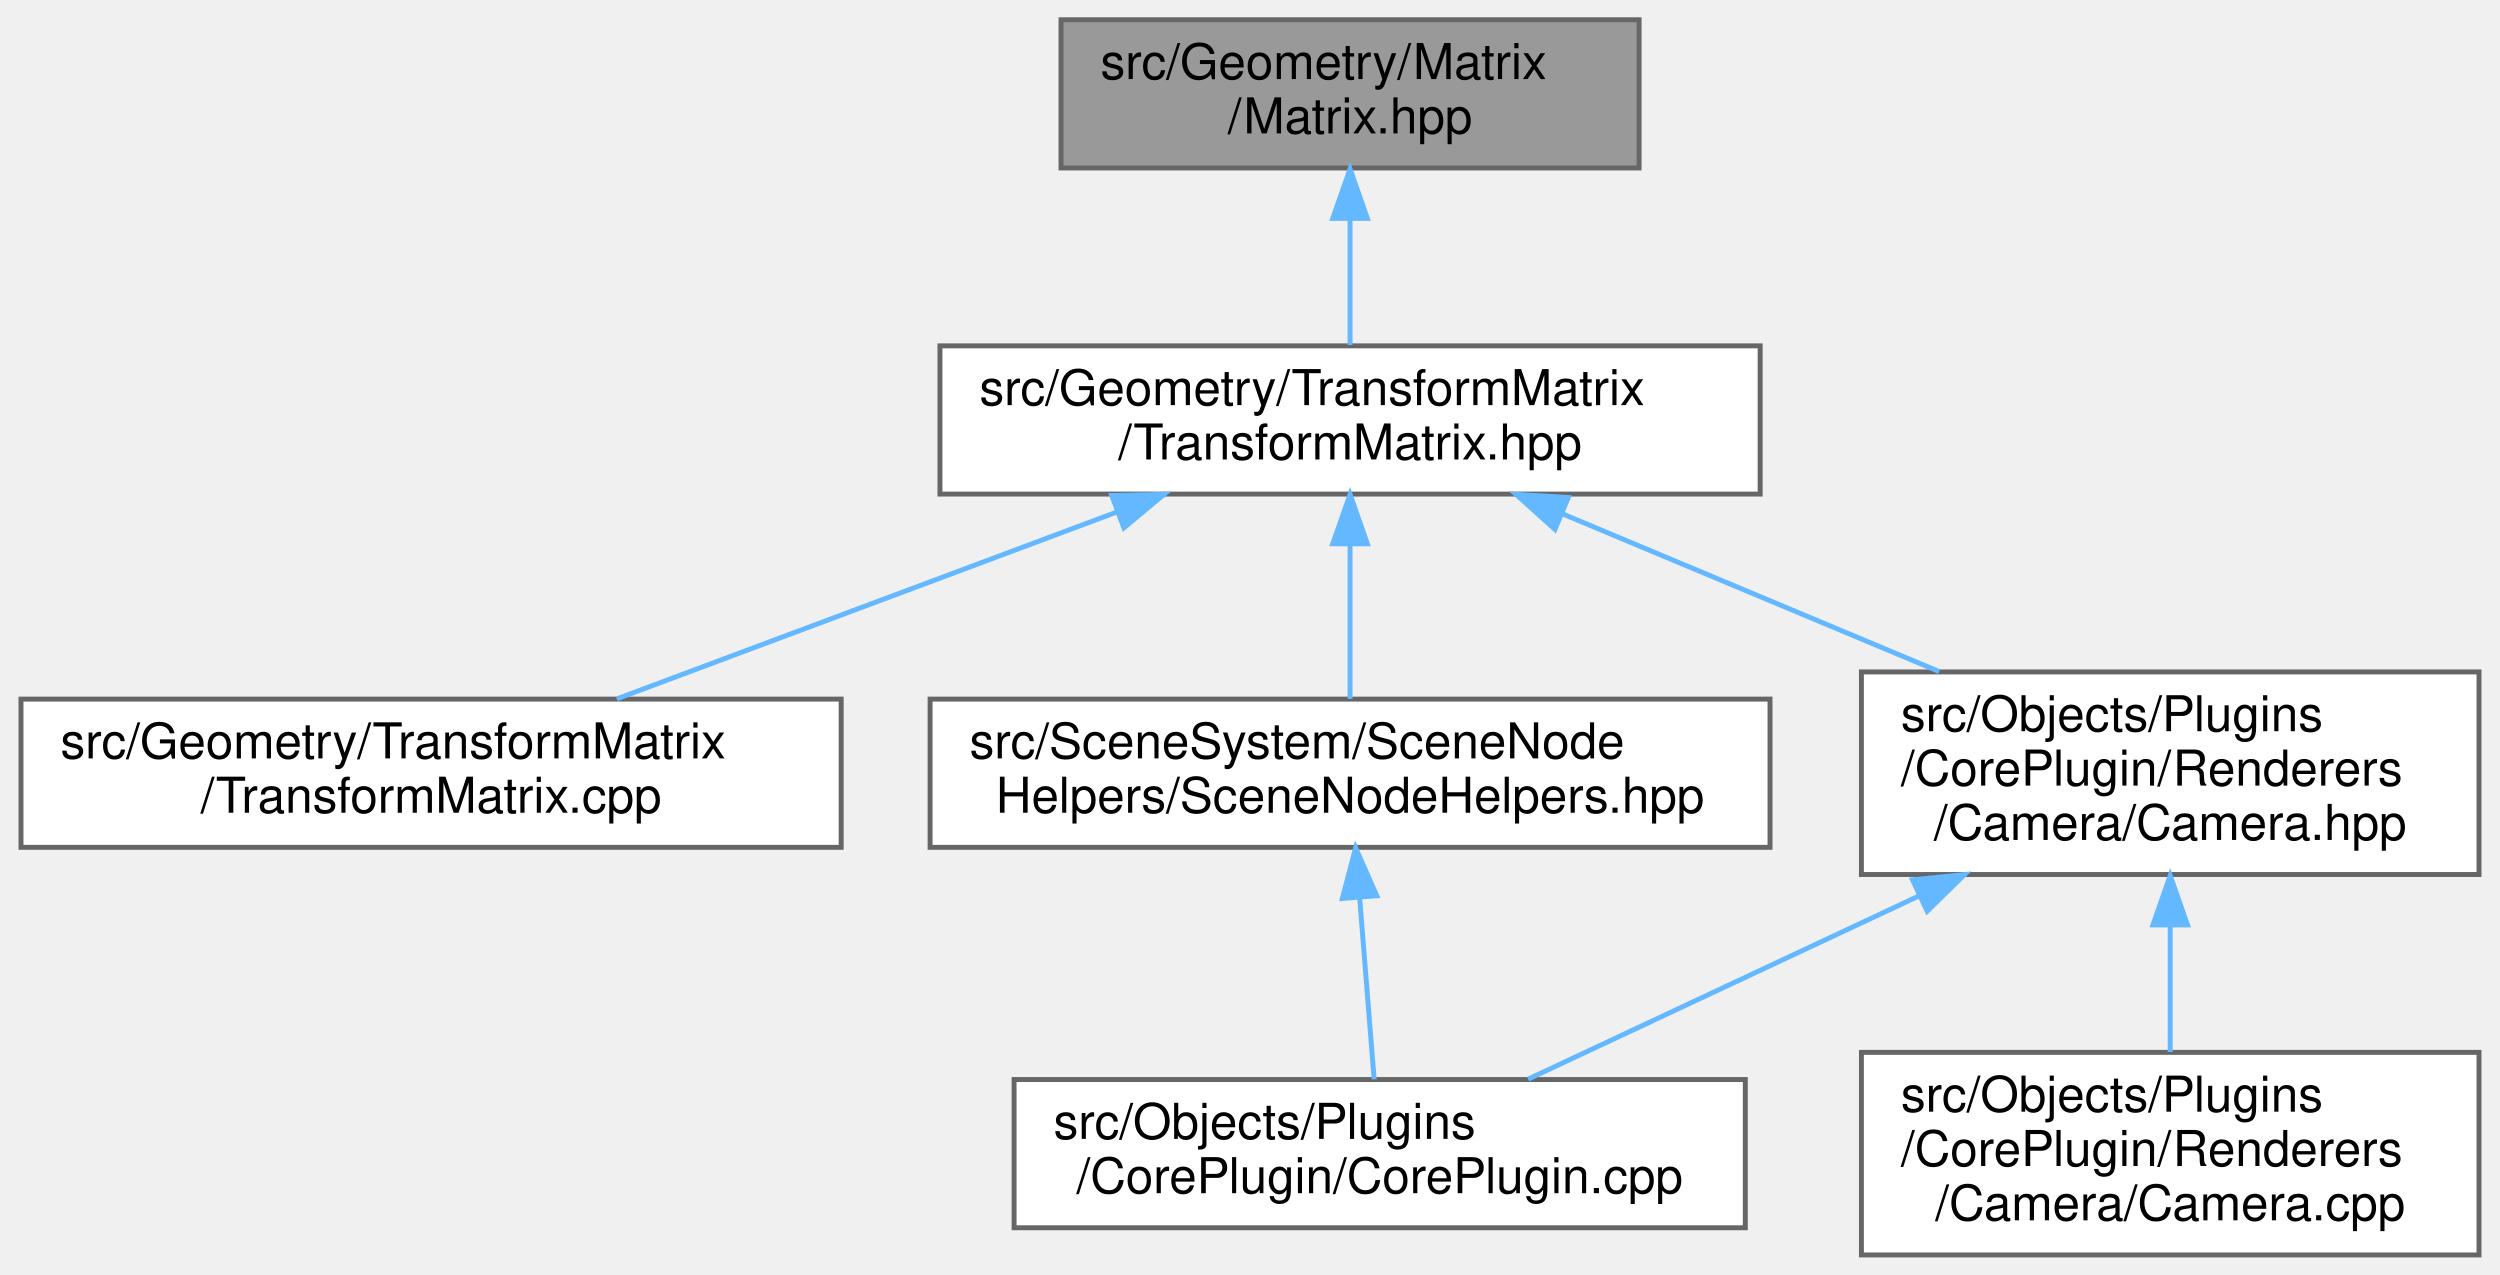
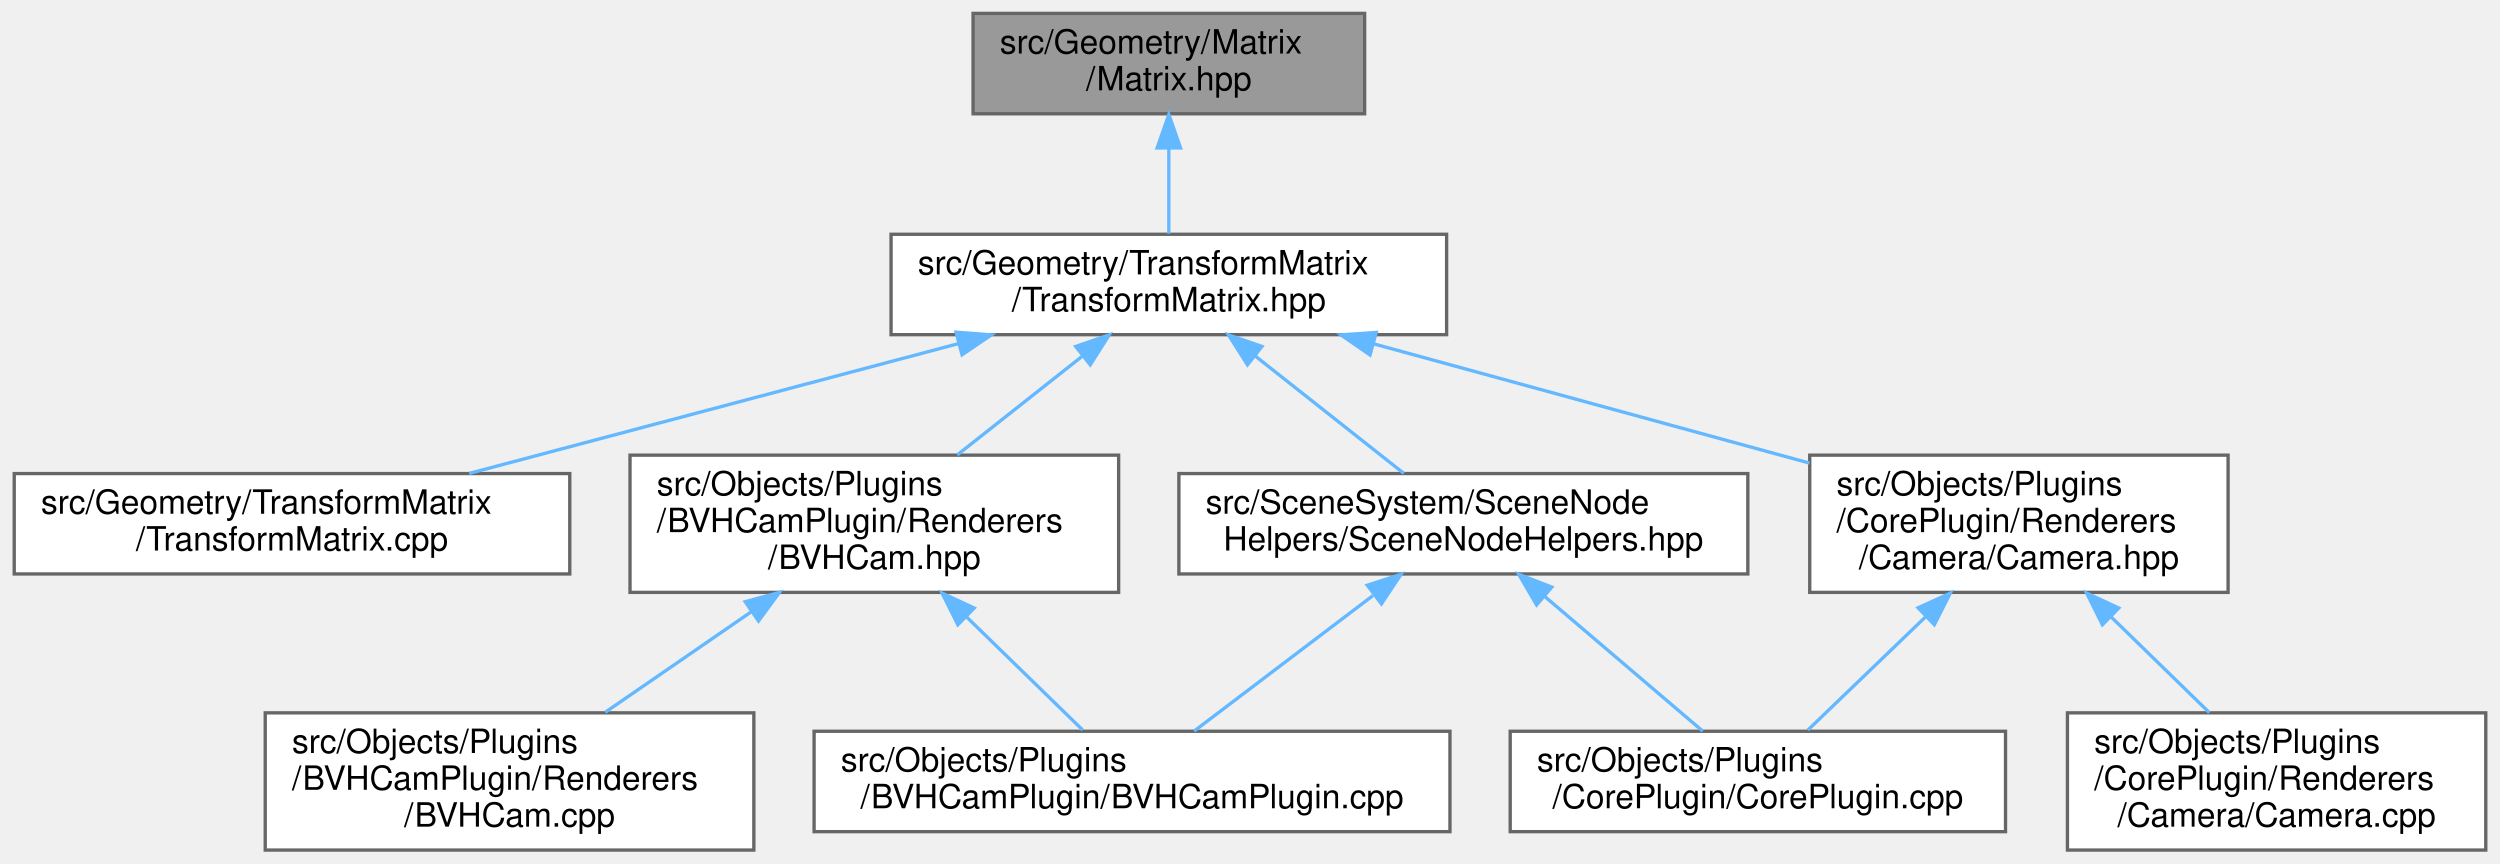
- <svg xmlns="http://www.w3.org/2000/svg" xmlns:xlink="http://www.w3.org/1999/xlink" width="506pt" height="258pt" viewBox="0.00 0.00 505.50 258.00">
+ <svg xmlns="http://www.w3.org/2000/svg" xmlns:xlink="http://www.w3.org/1999/xlink" width="747pt" height="258pt" viewBox="0.00 0.00 746.50 258.00">
  <g id="graph0" class="graph" transform="scale(1 1) rotate(0) translate(4 254)">
    <g id="Node000001" class="node">
      <g id="a_Node000001">
        <a xlink:title="Fixed-size generic matrix template used across geometry types.">
-           <polygon fill="#999999" stroke="#666666" points="327.5,-250 210.5,-250 210.5,-220 327.5,-220 327.5,-250" />
-           <text text-anchor="start" x="218.5" y="-238" font-family="Helvetica,sans-Serif" font-size="10.00">src/Geometry/Matrix</text>
-           <text text-anchor="middle" x="269" y="-227" font-family="Helvetica,sans-Serif" font-size="10.00">/Matrix.hpp</text>
+           <polygon fill="#999999" stroke="#666666" points="403.5,-250 286.5,-250 286.5,-220 403.5,-220 403.5,-250" />
+           <text text-anchor="start" x="294.5" y="-238" font-family="Helvetica,sans-Serif" font-size="10.00">src/Geometry/Matrix</text>
+           <text text-anchor="middle" x="345" y="-227" font-family="Helvetica,sans-Serif" font-size="10.00">/Matrix.hpp</text>
        </a>
      </g>
    </g>
    <g id="Node000002" class="node">
      <g id="a_Node000002">
        <a xlink:href="TransformMatrix_8hpp.html" target="_top" xlink:title="Affine transform matrix utilities used for camera and object transforms.">
-           <polygon fill="white" stroke="#666666" points="352,-184 186,-184 186,-154 352,-154 352,-184" />
-           <text text-anchor="start" x="194" y="-172" font-family="Helvetica,sans-Serif" font-size="10.00">src/Geometry/TransformMatrix</text>
-           <text text-anchor="middle" x="269" y="-161" font-family="Helvetica,sans-Serif" font-size="10.00">/TransformMatrix.hpp</text>
+           <polygon fill="white" stroke="#666666" points="428,-184 262,-184 262,-154 428,-154 428,-184" />
+           <text text-anchor="start" x="270" y="-172" font-family="Helvetica,sans-Serif" font-size="10.00">src/Geometry/TransformMatrix</text>
+           <text text-anchor="middle" x="345" y="-161" font-family="Helvetica,sans-Serif" font-size="10.00">/TransformMatrix.hpp</text>
        </a>
      </g>
    </g>
    <g id="edge1_Node000001_Node000002" class="edge">
      <g id="a_edge1_Node000001_Node000002">
        <a xlink:title=" ">
-           <path fill="none" stroke="#63b8ff" d="M269,-209.54C269,-200.96 269,-191.61 269,-184.16" />
-           <polygon fill="#63b8ff" stroke="#63b8ff" points="265.5,-209.8 269,-219.8 272.5,-209.8 265.5,-209.8" />
+           <path fill="none" stroke="#63b8ff" d="M345,-209.54C345,-200.96 345,-191.61 345,-184.16" />
+           <polygon fill="#63b8ff" stroke="#63b8ff" points="341.5,-209.8 345,-219.8 348.5,-209.8 341.5,-209.8" />
        </a>
      </g>
    </g>
    <g id="Node000003" class="node">
      <g id="a_Node000003">
        <a xlink:href="TransformMatrix_8cpp.html" target="_top" xlink:title="Implementation of affine transform helpers used across geometry.">
          <polygon fill="white" stroke="#666666" points="166,-112.5 0,-112.5 0,-82.5 166,-82.5 166,-112.5" />
          <text text-anchor="start" x="8" y="-100.5" font-family="Helvetica,sans-Serif" font-size="10.00">src/Geometry/TransformMatrix</text>
          <text text-anchor="middle" x="83" y="-89.5" font-family="Helvetica,sans-Serif" font-size="10.00">/TransformMatrix.cpp</text>
        </a>
      </g>
    </g>
    <g id="edge2_Node000002_Node000003" class="edge">
      <g id="a_edge2_Node000002_Node000003">
        <a xlink:title=" ">
-           <path fill="none" stroke="#63b8ff" d="M221.94,-150.42C190.54,-138.68 149.81,-123.47 120.58,-112.54" />
-           <polygon fill="#63b8ff" stroke="#63b8ff" points="220.77,-153.71 231.36,-153.94 223.22,-147.16 220.77,-153.71" />
+           <path fill="none" stroke="#63b8ff" d="M282.11,-151.32C237.46,-139.47 178.18,-123.75 135.94,-112.54" />
+           <polygon fill="#63b8ff" stroke="#63b8ff" points="281.42,-154.75 291.98,-153.94 283.21,-147.99 281.42,-154.75" />
        </a>
      </g>
    </g>
    <g id="Node000004" class="node">
      <g id="a_Node000004">
-         <a xlink:href="Camera_8hpp.html" target="_top" xlink:title="Declaration for the camera-based renderer used by the raytracer.">
-           <polygon fill="white" stroke="#666666" points="497.5,-118 372.5,-118 372.5,-77 497.5,-77 497.5,-118" />
-           <text text-anchor="start" x="380.5" y="-106" font-family="Helvetica,sans-Serif" font-size="10.00">src/Objects/Plugins</text>
-           <text text-anchor="start" x="380.5" y="-95" font-family="Helvetica,sans-Serif" font-size="10.00">/CorePlugin/Renderers</text>
-           <text text-anchor="middle" x="435" y="-84" font-family="Helvetica,sans-Serif" font-size="10.00">/Camera/Camera.hpp</text>
+         <a xlink:href="BVHCam_8hpp.html" target="_top" xlink:title=" ">
+           <polygon fill="white" stroke="#666666" points="330,-118 184,-118 184,-77 330,-77 330,-118" />
+           <text text-anchor="start" x="192" y="-106" font-family="Helvetica,sans-Serif" font-size="10.00">src/Objects/Plugins</text>
+           <text text-anchor="start" x="192" y="-95" font-family="Helvetica,sans-Serif" font-size="10.00">/BVHCamPlugin/Renderers</text>
+           <text text-anchor="middle" x="257" y="-84" font-family="Helvetica,sans-Serif" font-size="10.00">/BVHCam.hpp</text>
        </a>
      </g>
    </g>
    <g id="edge3_Node000002_Node000004" class="edge">
      <g id="a_edge3_Node000002_Node000004">
        <a xlink:title=" ">
-           <path fill="none" stroke="#63b8ff" d="M311.91,-150.03C335.31,-140.24 364.29,-128.11 388.25,-118.07" />
-           <polygon fill="#63b8ff" stroke="#63b8ff" points="310.47,-146.85 302.59,-153.94 313.17,-153.3 310.47,-146.85" />
+           <path fill="none" stroke="#63b8ff" d="M319.05,-147.5C307.27,-138.21 293.41,-127.26 281.78,-118.07" />
+           <polygon fill="#63b8ff" stroke="#63b8ff" points="317.17,-150.48 327.19,-153.94 321.51,-144.99 317.17,-150.48" />
        </a>
      </g>
    </g>
    <g id="Node000007" class="node">
      <g id="a_Node000007">
-         <a xlink:href="SceneNodeHelpers_8hpp.html" target="_top" xlink:title=" ">
-           <polygon fill="white" stroke="#666666" points="354,-112.5 184,-112.5 184,-82.5 354,-82.5 354,-112.5" />
-           <text text-anchor="start" x="192" y="-100.5" font-family="Helvetica,sans-Serif" font-size="10.00">src/SceneSystem/SceneNode</text>
-           <text text-anchor="middle" x="269" y="-89.5" font-family="Helvetica,sans-Serif" font-size="10.00">Helpers/SceneNodeHelpers.hpp</text>
+         <a xlink:href="Camera_8hpp.html" target="_top" xlink:title="Declaration for the camera-based renderer used by the raytracer.">
+           <polygon fill="white" stroke="#666666" points="661.5,-118 536.5,-118 536.5,-77 661.5,-77 661.5,-118" />
+           <text text-anchor="start" x="544.5" y="-106" font-family="Helvetica,sans-Serif" font-size="10.00">src/Objects/Plugins</text>
+           <text text-anchor="start" x="544.5" y="-95" font-family="Helvetica,sans-Serif" font-size="10.00">/CorePlugin/Renderers</text>
+           <text text-anchor="middle" x="599" y="-84" font-family="Helvetica,sans-Serif" font-size="10.00">/Camera/Camera.hpp</text>
        </a>
      </g>
    </g>
    <g id="edge6_Node000002_Node000007" class="edge">
      <g id="a_edge6_Node000002_Node000007">
        <a xlink:title=" ">
-           <path fill="none" stroke="#63b8ff" d="M269,-143.75C269,-133.31 269,-121.49 269,-112.54" />
-           <polygon fill="#63b8ff" stroke="#63b8ff" points="265.5,-143.94 269,-153.94 272.5,-143.94 265.5,-143.94" />
+           <path fill="none" stroke="#63b8ff" d="M406.16,-151.27C445.59,-140.48 496.74,-126.48 536.44,-115.62" />
+           <polygon fill="#63b8ff" stroke="#63b8ff" points="405.12,-147.92 396.4,-153.94 406.97,-154.67 405.12,-147.92" />
+         </a>
+       </g>
+     </g>
+     <g id="Node000010" class="node">
+       <g id="a_Node000010">
+         <a xlink:href="SceneNodeHelpers_8hpp.html" target="_top" xlink:title=" ">
+           <polygon fill="white" stroke="#666666" points="518,-112.5 348,-112.5 348,-82.5 518,-82.5 518,-112.5" />
+           <text text-anchor="start" x="356" y="-100.5" font-family="Helvetica,sans-Serif" font-size="10.00">src/SceneSystem/SceneNode</text>
+           <text text-anchor="middle" x="433" y="-89.5" font-family="Helvetica,sans-Serif" font-size="10.00">Helpers/SceneNodeHelpers.hpp</text>
+         </a>
+       </g>
+     </g>
+     <g id="edge9_Node000002_Node000010" class="edge">
+       <g id="a_edge9_Node000002_Node000010">
+         <a xlink:title=" ">
+           <path fill="none" stroke="#63b8ff" d="M370.8,-147.63C385.08,-136.35 402.46,-122.62 415.22,-112.54" />
+           <polygon fill="#63b8ff" stroke="#63b8ff" points="368.49,-144.99 362.81,-153.94 372.83,-150.48 368.49,-144.99" />
        </a>
      </g>
    </g>
    <g id="Node000005" class="node">
      <g id="a_Node000005">
-         <a xlink:href="CorePlugin_8cpp.html" target="_top" xlink:title="Core plugin implementation that provides primitives, materials and the camera.">
-           <polygon fill="white" stroke="#666666" points="349,-35.5 201,-35.5 201,-5.5 349,-5.5 349,-35.5" />
-           <text text-anchor="start" x="209" y="-23.5" font-family="Helvetica,sans-Serif" font-size="10.00">src/Objects/Plugins</text>
-           <text text-anchor="middle" x="275" y="-12.5" font-family="Helvetica,sans-Serif" font-size="10.00">/CorePlugin/CorePlugin.cpp</text>
+         <a xlink:href="BVHCamPlugin_8cpp.html" target="_top" xlink:title=" ">
+           <polygon fill="white" stroke="#666666" points="429,-35.5 239,-35.5 239,-5.5 429,-5.5 429,-35.5" />
+           <text text-anchor="start" x="247" y="-23.5" font-family="Helvetica,sans-Serif" font-size="10.00">src/Objects/Plugins</text>
+           <text text-anchor="middle" x="334" y="-12.5" font-family="Helvetica,sans-Serif" font-size="10.00">/BVHCamPlugin/BVHCamPlugin.cpp</text>
        </a>
      </g>
    </g>
    <g id="edge4_Node000004_Node000005" class="edge">
      <g id="a_edge4_Node000004_Node000005">
        <a xlink:title=" ">
-           <path fill="none" stroke="#63b8ff" d="M384.03,-72.61C358.01,-60.41 327.25,-45.99 305.04,-35.58" />
-           <polygon fill="#63b8ff" stroke="#63b8ff" points="382.84,-75.92 393.38,-76.99 385.81,-69.58 382.84,-75.92" />
+           <path fill="none" stroke="#63b8ff" d="M284.65,-69.57C296.34,-58.18 309.48,-45.39 319.26,-35.86" />
+           <polygon fill="#63b8ff" stroke="#63b8ff" points="281.95,-67.31 277.23,-76.79 286.84,-72.32 281.95,-67.31" />
        </a>
      </g>
    </g>
    <g id="Node000006" class="node">
      <g id="a_Node000006">
-         <a xlink:href="Camera_8cpp.html" target="_top" xlink:title="Implementation of the RayTracer::Camera renderer.">
-           <polygon fill="white" stroke="#666666" points="497.5,-41 372.5,-41 372.5,0 497.5,0 497.5,-41" />
-           <text text-anchor="start" x="380.5" y="-29" font-family="Helvetica,sans-Serif" font-size="10.00">src/Objects/Plugins</text>
-           <text text-anchor="start" x="380.5" y="-18" font-family="Helvetica,sans-Serif" font-size="10.00">/CorePlugin/Renderers</text>
-           <text text-anchor="middle" x="435" y="-7" font-family="Helvetica,sans-Serif" font-size="10.00">/Camera/Camera.cpp</text>
+         <a xlink:href="BVHCam_8cpp.html" target="_top" xlink:title=" ">
+           <polygon fill="white" stroke="#666666" points="221,-41 75,-41 75,0 221,0 221,-41" />
+           <text text-anchor="start" x="83" y="-29" font-family="Helvetica,sans-Serif" font-size="10.00">src/Objects/Plugins</text>
+           <text text-anchor="start" x="83" y="-18" font-family="Helvetica,sans-Serif" font-size="10.00">/BVHCamPlugin/Renderers</text>
+           <text text-anchor="middle" x="148" y="-7" font-family="Helvetica,sans-Serif" font-size="10.00">/BVHCam.cpp</text>
        </a>
      </g>
    </g>
    <g id="edge5_Node000004_Node000006" class="edge">
      <g id="a_edge5_Node000004_Node000006">
        <a xlink:title=" ">
-           <path fill="none" stroke="#63b8ff" d="M435,-66.69C435,-58.08 435,-48.9 435,-41.07" />
-           <polygon fill="#63b8ff" stroke="#63b8ff" points="431.5,-66.79 435,-76.79 438.5,-66.79 431.5,-66.79" />
+           <path fill="none" stroke="#63b8ff" d="M220.07,-71.09C205.87,-61.32 189.89,-50.32 176.59,-41.17" />
+           <polygon fill="#63b8ff" stroke="#63b8ff" points="218.42,-74.21 228.65,-76.99 222.39,-68.44 218.42,-74.21" />
        </a>
      </g>
    </g>
-     <g id="edge7_Node000007_Node000005" class="edge">
-       <g id="a_edge7_Node000007_Node000005">
+     <g id="Node000008" class="node">
+       <g id="a_Node000008">
+         <a xlink:href="CorePlugin_8cpp.html" target="_top" xlink:title="Core plugin implementation that provides primitives, materials and the camera.">
+           <polygon fill="white" stroke="#666666" points="595,-35.5 447,-35.5 447,-5.5 595,-5.5 595,-35.5" />
+           <text text-anchor="start" x="455" y="-23.5" font-family="Helvetica,sans-Serif" font-size="10.00">src/Objects/Plugins</text>
+           <text text-anchor="middle" x="521" y="-12.5" font-family="Helvetica,sans-Serif" font-size="10.00">/CorePlugin/CorePlugin.cpp</text>
+         </a>
+       </g>
+     </g>
+     <g id="edge7_Node000007_Node000008" class="edge">
+       <g id="a_edge7_Node000007_Node000008">
        <a xlink:title=" ">
-           <path fill="none" stroke="#63b8ff" d="M270.93,-72.41C271.9,-60.24 273.05,-45.9 273.88,-35.54" />
-           <polygon fill="#63b8ff" stroke="#63b8ff" points="267.44,-72.15 270.13,-82.39 274.41,-72.7 267.44,-72.15" />
+           <path fill="none" stroke="#63b8ff" d="M570.99,-69.57C559.15,-58.18 545.84,-45.39 535.94,-35.86" />
+           <polygon fill="#63b8ff" stroke="#63b8ff" points="568.87,-72.39 578.51,-76.79 573.72,-67.34 568.87,-72.39" />
+         </a>
+       </g>
+     </g>
+     <g id="Node000009" class="node">
+       <g id="a_Node000009">
+         <a xlink:href="Camera_8cpp.html" target="_top" xlink:title="Implementation of the RayTracer::BVHCam renderer.">
+           <polygon fill="white" stroke="#666666" points="738.5,-41 613.5,-41 613.5,0 738.5,0 738.5,-41" />
+           <text text-anchor="start" x="621.5" y="-29" font-family="Helvetica,sans-Serif" font-size="10.00">src/Objects/Plugins</text>
+           <text text-anchor="start" x="621.5" y="-18" font-family="Helvetica,sans-Serif" font-size="10.00">/CorePlugin/Renderers</text>
+           <text text-anchor="middle" x="676" y="-7" font-family="Helvetica,sans-Serif" font-size="10.00">/Camera/Camera.cpp</text>
+         </a>
+       </g>
+     </g>
+     <g id="edge8_Node000007_Node000009" class="edge">
+       <g id="a_edge8_Node000007_Node000009">
+         <a xlink:title=" ">
+           <path fill="none" stroke="#63b8ff" d="M626.42,-69.79C636.15,-60.32 646.9,-49.84 655.9,-41.07" />
+           <polygon fill="#63b8ff" stroke="#63b8ff" points="623.95,-67.31 619.23,-76.79 628.84,-72.32 623.95,-67.31" />
+         </a>
+       </g>
+     </g>
+     <g id="edge10_Node000010_Node000005" class="edge">
+       <g id="a_edge10_Node000010_Node000005">
+         <a xlink:title=" ">
+           <path fill="none" stroke="#63b8ff" d="M405.97,-76.03C389.01,-63.18 367.59,-46.94 352.54,-35.54" />
+           <polygon fill="#63b8ff" stroke="#63b8ff" points="404.29,-79.14 414.38,-82.39 408.52,-73.56 404.29,-79.14" />
+         </a>
+       </g>
+     </g>
+     <g id="edge11_Node000010_Node000008" class="edge">
+       <g id="a_edge11_Node000010_Node000008">
+         <a xlink:title=" ">
+           <path fill="none" stroke="#63b8ff" d="M457.44,-75.67C472.45,-62.88 491.27,-46.84 504.52,-35.54" />
+           <polygon fill="#63b8ff" stroke="#63b8ff" points="454.89,-73.24 449.55,-82.39 459.43,-78.57 454.89,-73.24" />
        </a>
      </g>
    </g>
  </g>
</svg>
